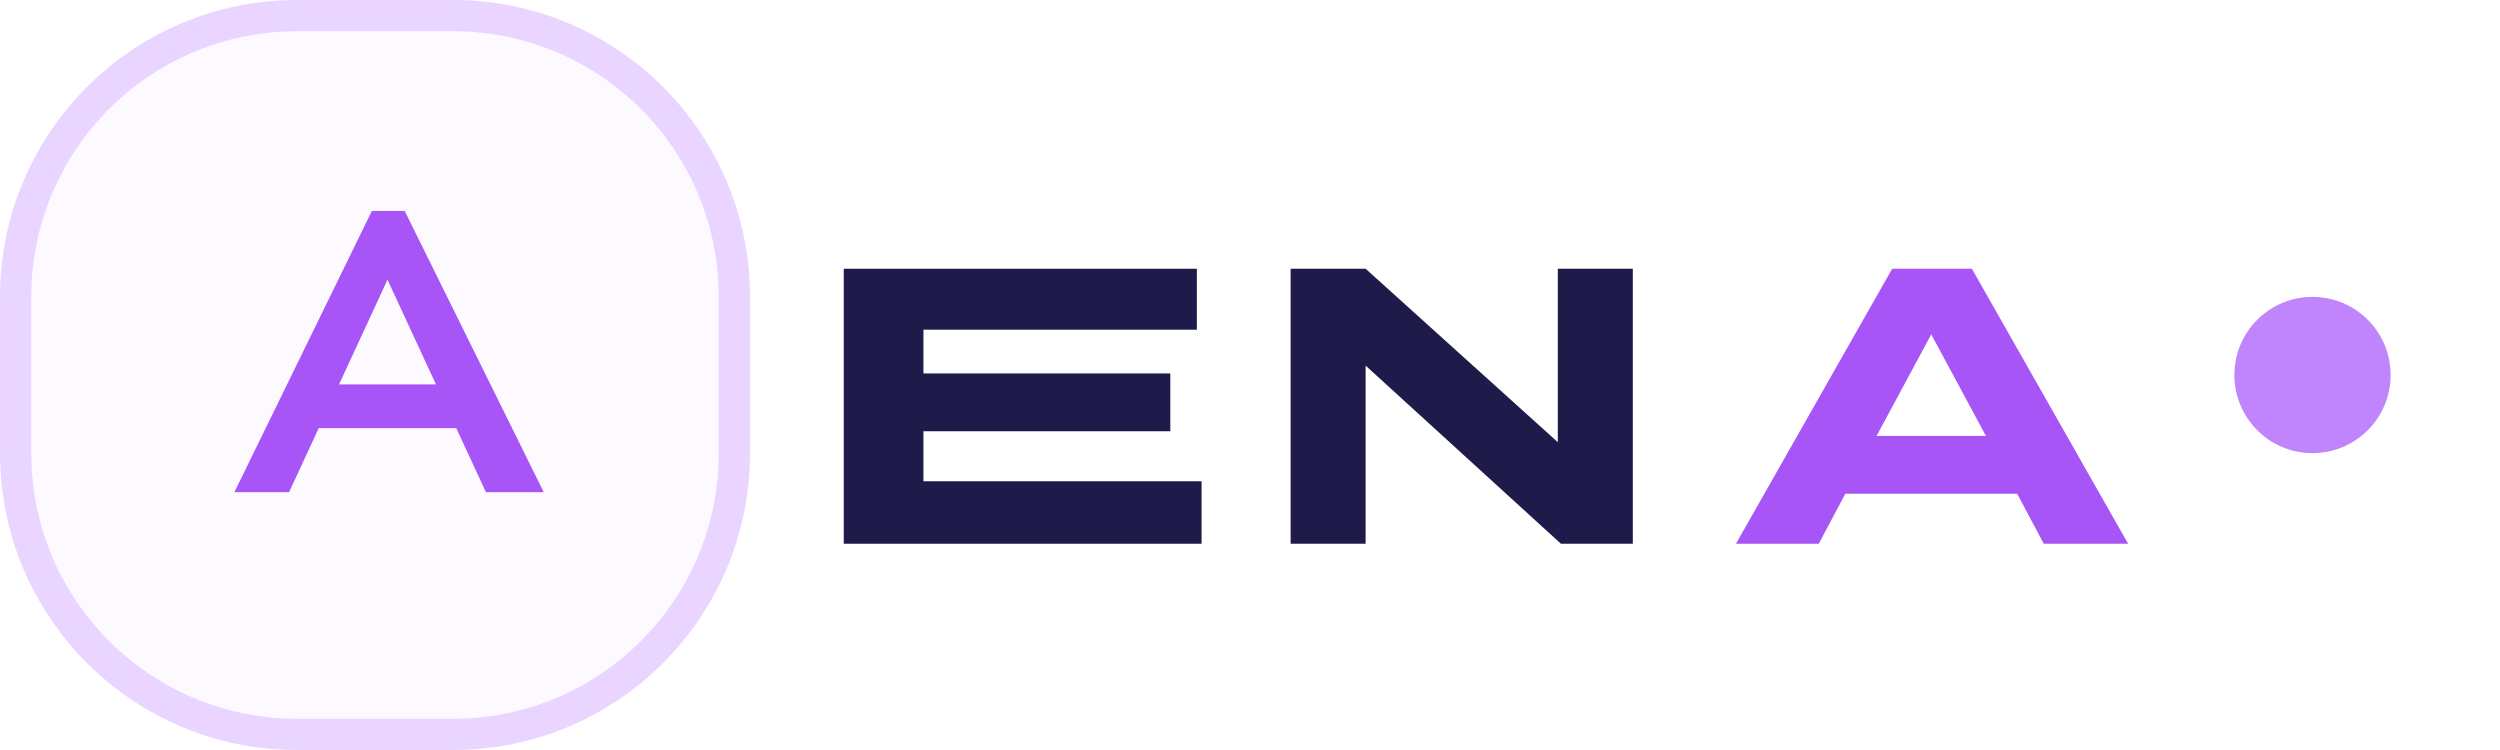
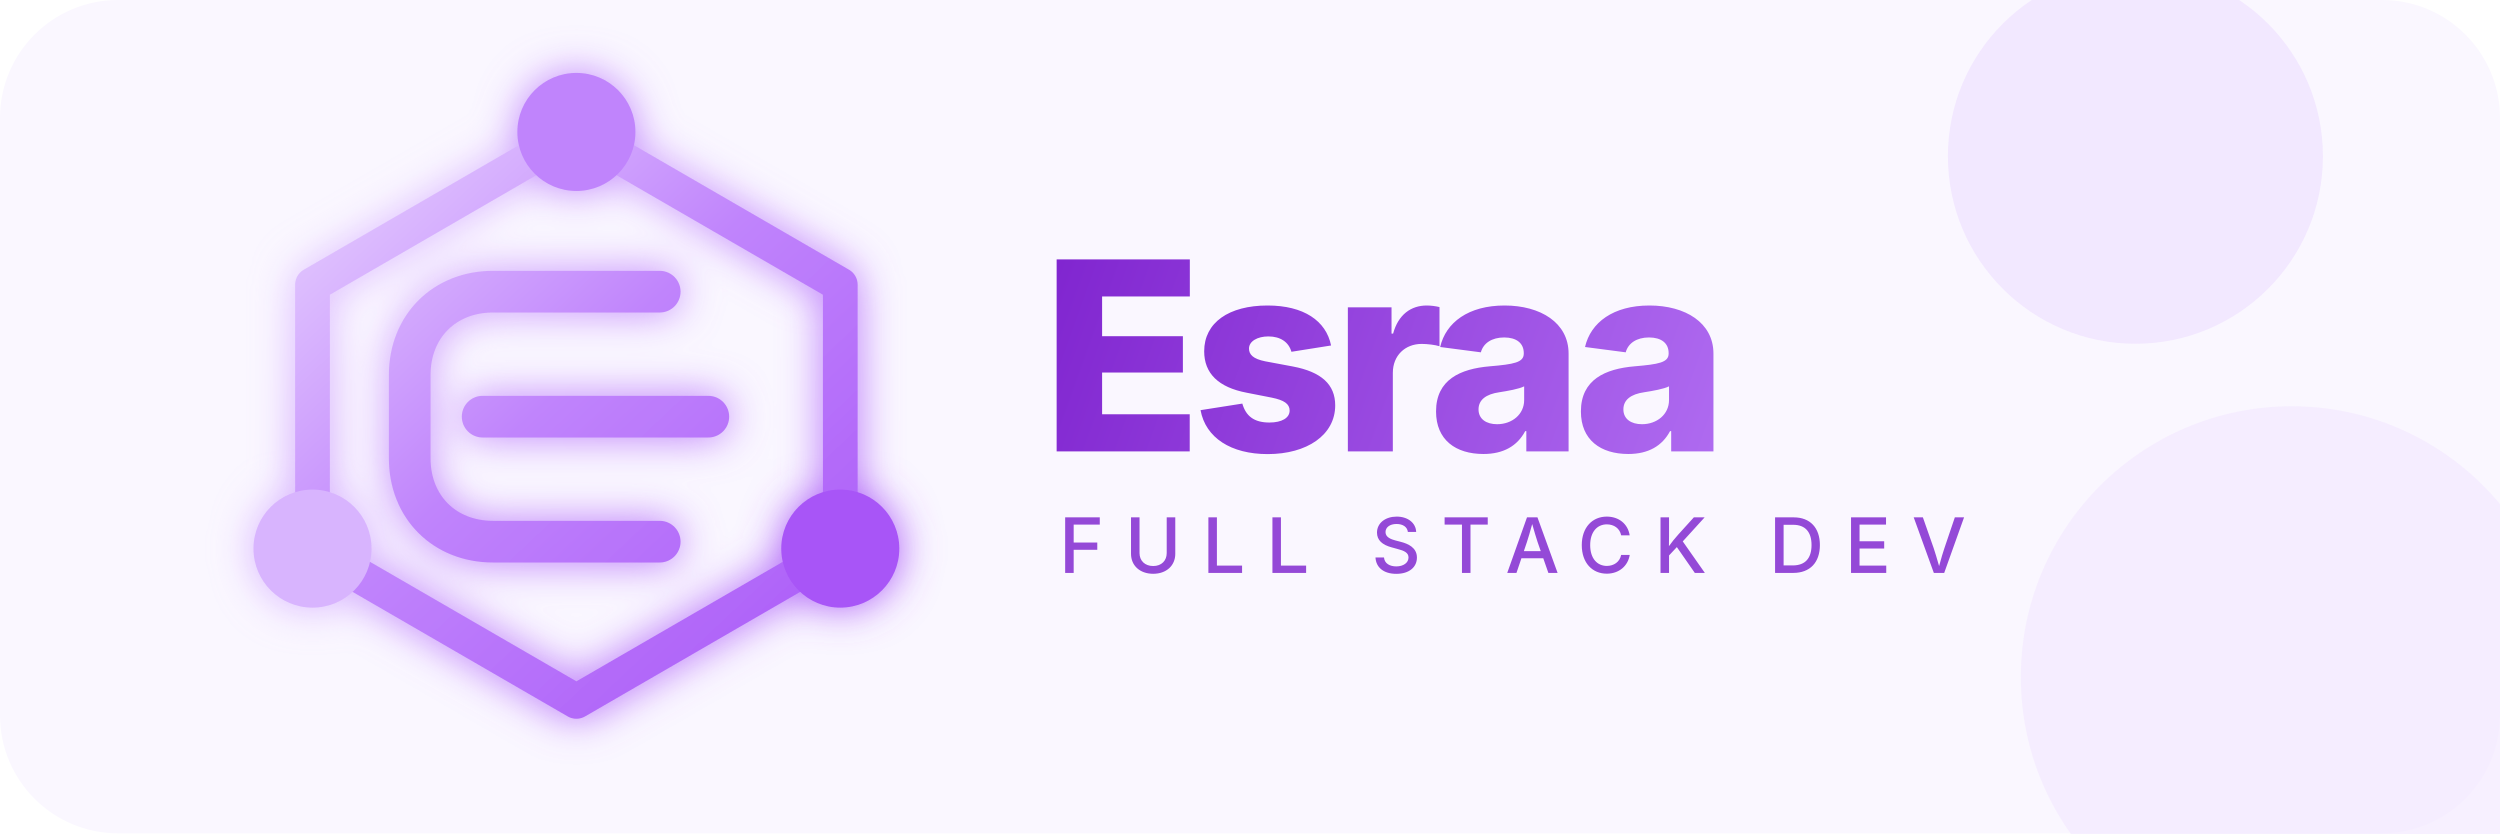
- <svg xmlns="http://www.w3.org/2000/svg" width="160" height="48" viewBox="0 0 160 48" fill="none" role="img" aria-labelledby="title desc">
-   <rect x="1" y="1" width="46" height="46" rx="18" fill="#FCFAFF" stroke="#E9D5FF" stroke-width="2" />
-   <path d="M15 31.5L23.8 13.5H25.9L34.8 31.5H31.1L29.2 27.4H20.4L18.5 31.5H15ZM21.7 24.6H27.9L24.8 17.9L21.7 24.6Z" fill="#A855F7" />
-   <path d="M54 17.2H76.6V21.1H59.1V23.9H74.9V27.6H59.1V30.8H76.9V34.8H54V17.2Z" fill="#1E1B4B" />
-   <path d="M82.6 34.8V17.2H87.4L99.7 28.3V17.2H104.5V34.8H99.9L87.4 23.4V34.8H82.6Z" fill="#1E1B4B" />
-   <path d="M111.1 34.8L121.1 17.2H126.2L136.2 34.8H130.8L129.1 31.6H118.1L116.4 34.8H111.1ZM120.1 27.9H127.1L123.6 21.4L120.1 27.9Z" fill="#A855F7" />
-   <circle cx="148" cy="24" r="5" fill="#C084FC" />
+ <svg xmlns="http://www.w3.org/2000/svg" width="720" height="240" viewBox="0 0 720 240" fill="none">
+   <defs>
+     <linearGradient id="purpleGradient" x1="90" y1="35" x2="250" y2="205" gradientUnits="userSpaceOnUse">
+       <stop offset="0%" stop-color="#E9D5FF" />
+       <stop offset="45%" stop-color="#C084FC" />
+       <stop offset="100%" stop-color="#A855F7" />
+     </linearGradient>
+     <linearGradient id="textGradient" x1="295" y1="70" x2="560" y2="165" gradientUnits="userSpaceOnUse">
+       <stop offset="0%" stop-color="#7E22CE" />
+       <stop offset="100%" stop-color="#C084FC" />
+     </linearGradient>
+     <filter id="softGlow" x="-30%" y="-30%" width="160%" height="160%">
+       <feGaussianBlur stdDeviation="6" result="blur" />
+       <feMerge>
+         <feMergeNode in="blur" />
+         <feMergeNode in="SourceGraphic" />
+       </feMerge>
+     </filter>
+   </defs>
+   <rect width="720" height="240" rx="34" fill="#FAF7FF" />
+   <circle cx="615" cy="45" r="54" fill="#E9D5FF" opacity="0.45" />
+   <circle cx="660" cy="195" r="78" fill="#F3E8FF" opacity="0.65" />
+   <g filter="url(#softGlow)">
+     <path d="M166 38L242 82V158L166 202L90 158V82L166 38Z" stroke="url(#purpleGradient)" stroke-width="10" stroke-linejoin="round" />
+     <path d="M190 84H142C128 84 118 94 118 108V132C118 146 128 156 142 156H190" stroke="url(#purpleGradient)" stroke-width="12" stroke-linecap="round" />
+     <path d="M139 120H204" stroke="url(#purpleGradient)" stroke-width="12" stroke-linecap="round" />
+     <circle cx="166" cy="38" r="17" fill="#C084FC" />
+     <circle cx="90" cy="158" r="17" fill="#D8B4FE" />
+     <circle cx="242" cy="158" r="17" fill="#A855F7" />
+   </g>
+   <text x="300" y="130" font-family="Inter, Poppins, Arial, sans-serif" font-size="76" font-weight="800" letter-spacing="-3" fill="url(#textGradient)">Esraa</text>
+   <text x="305" y="165" font-family="Inter, Poppins, Arial, sans-serif" font-size="22" font-weight="500" letter-spacing="6" fill="#7E22CE" opacity="0.82">FULL STACK DEV</text>
</svg>
